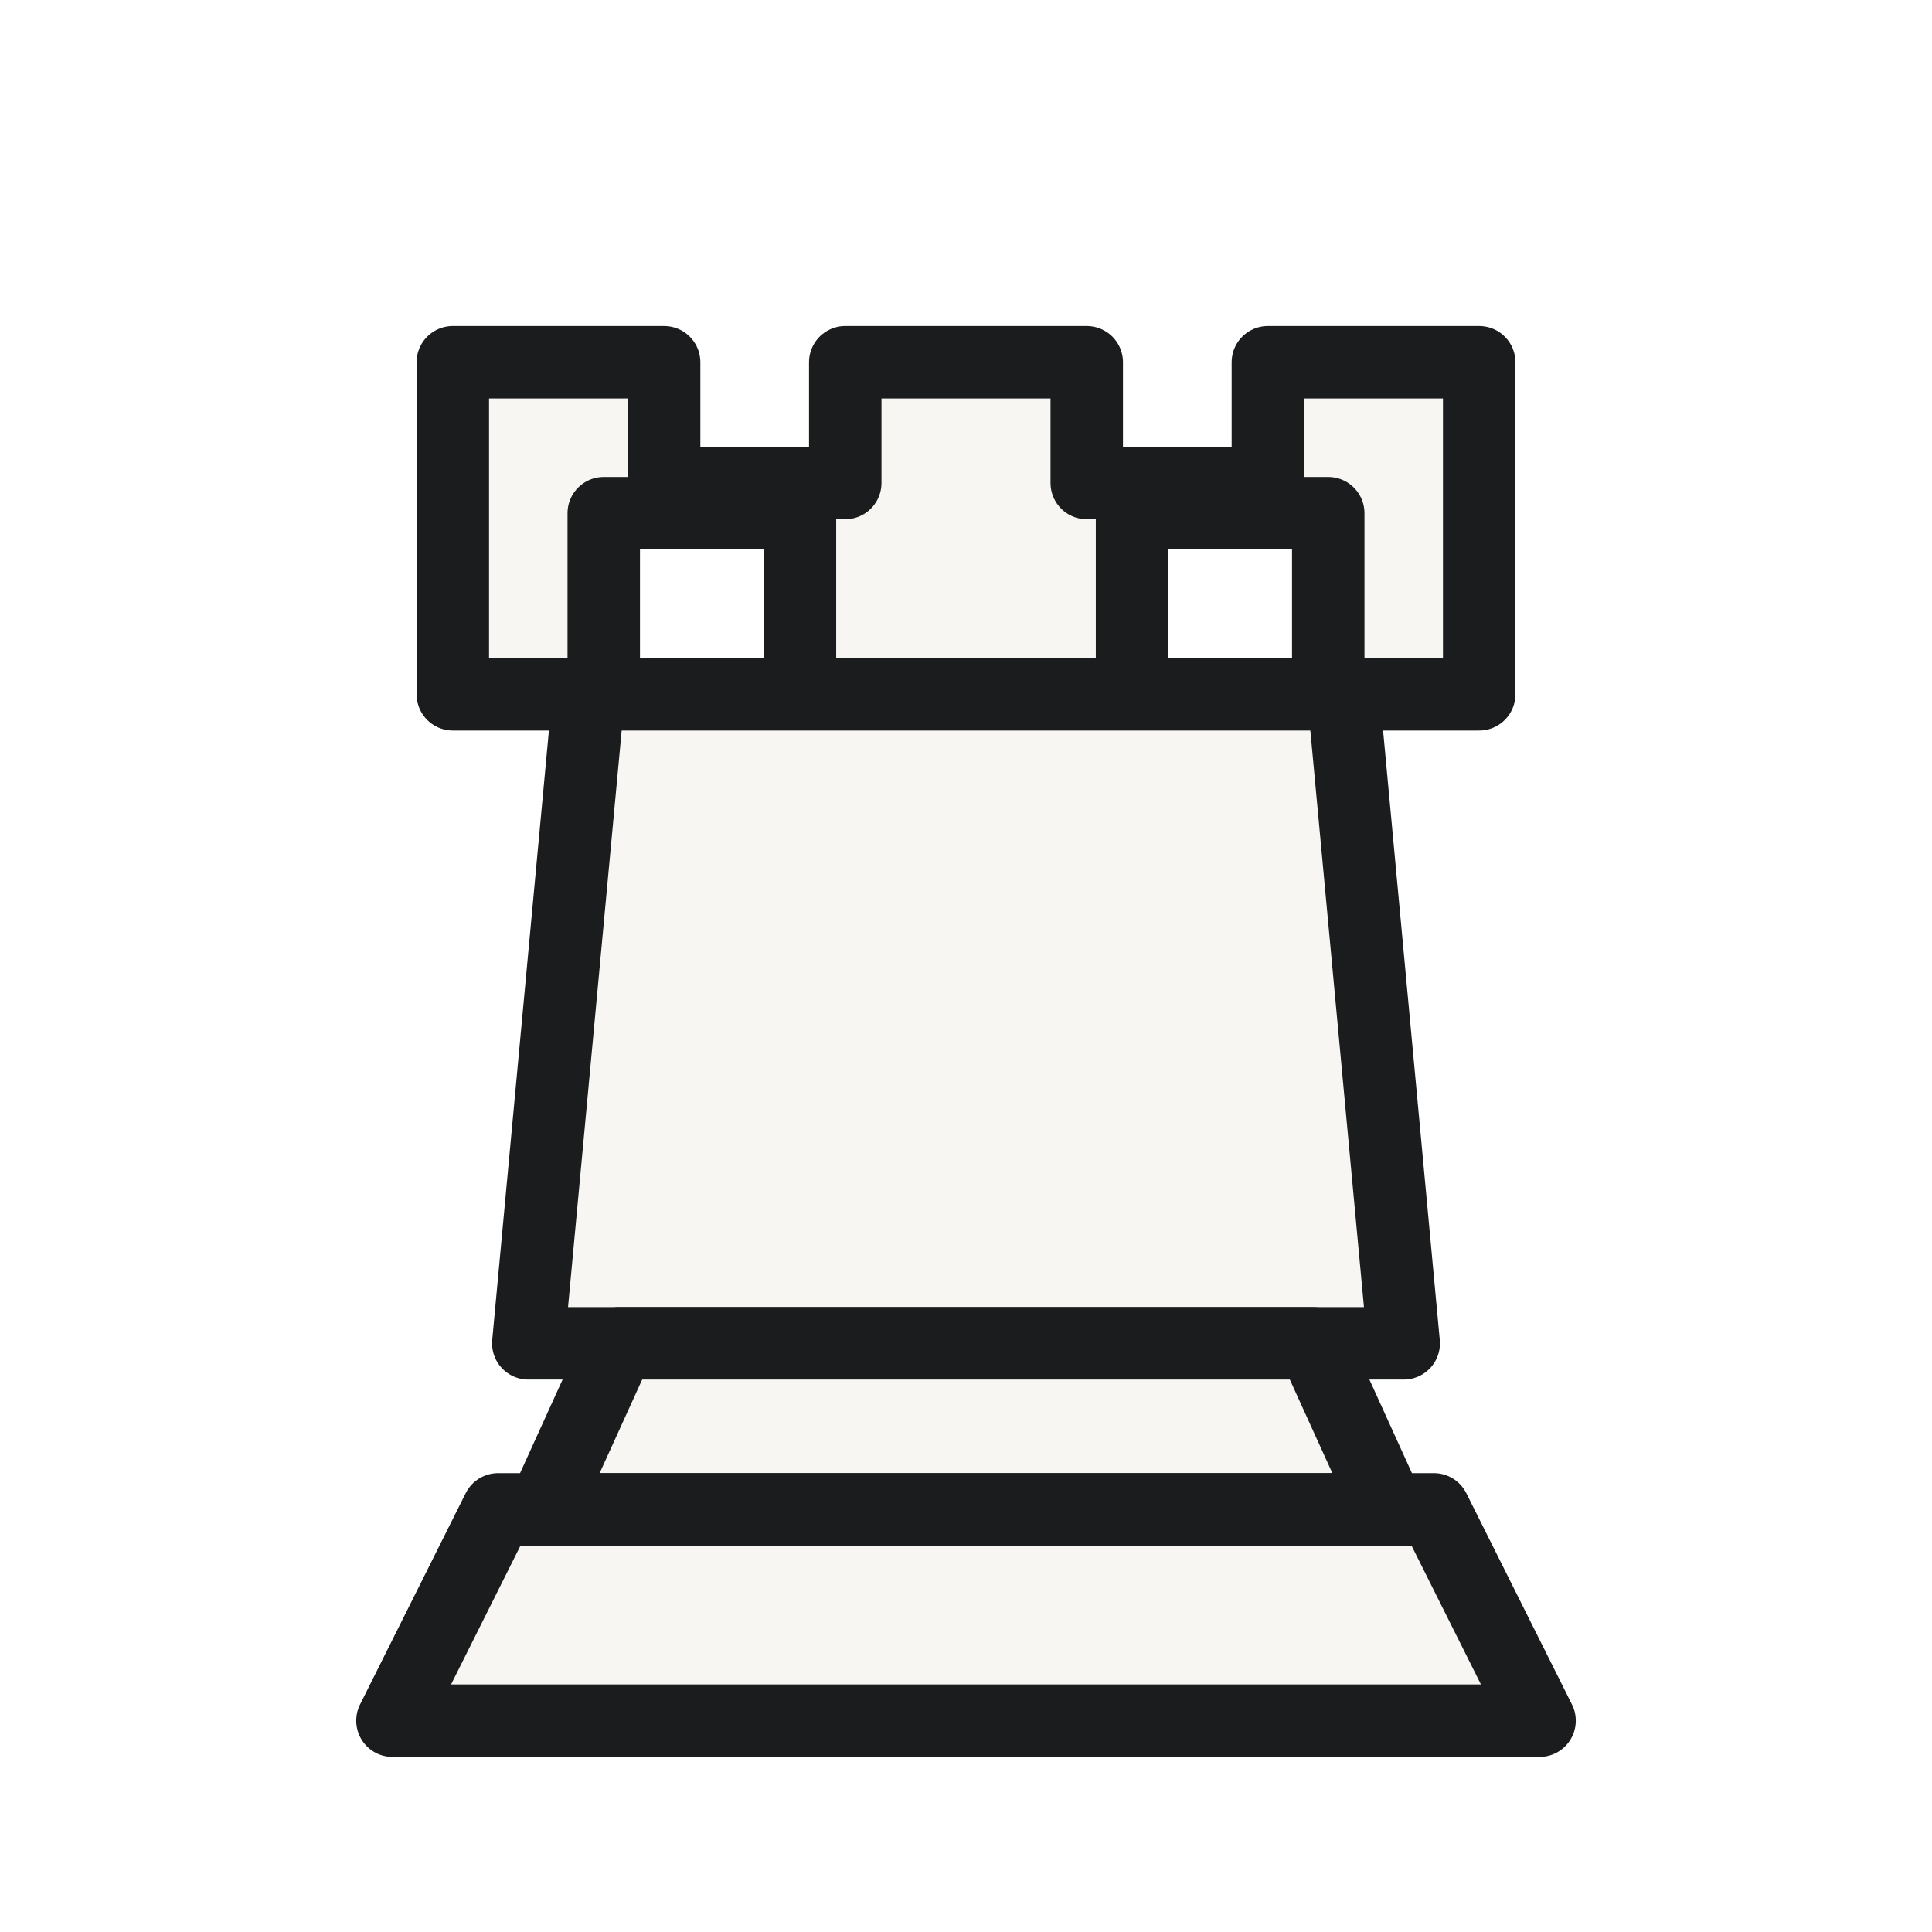
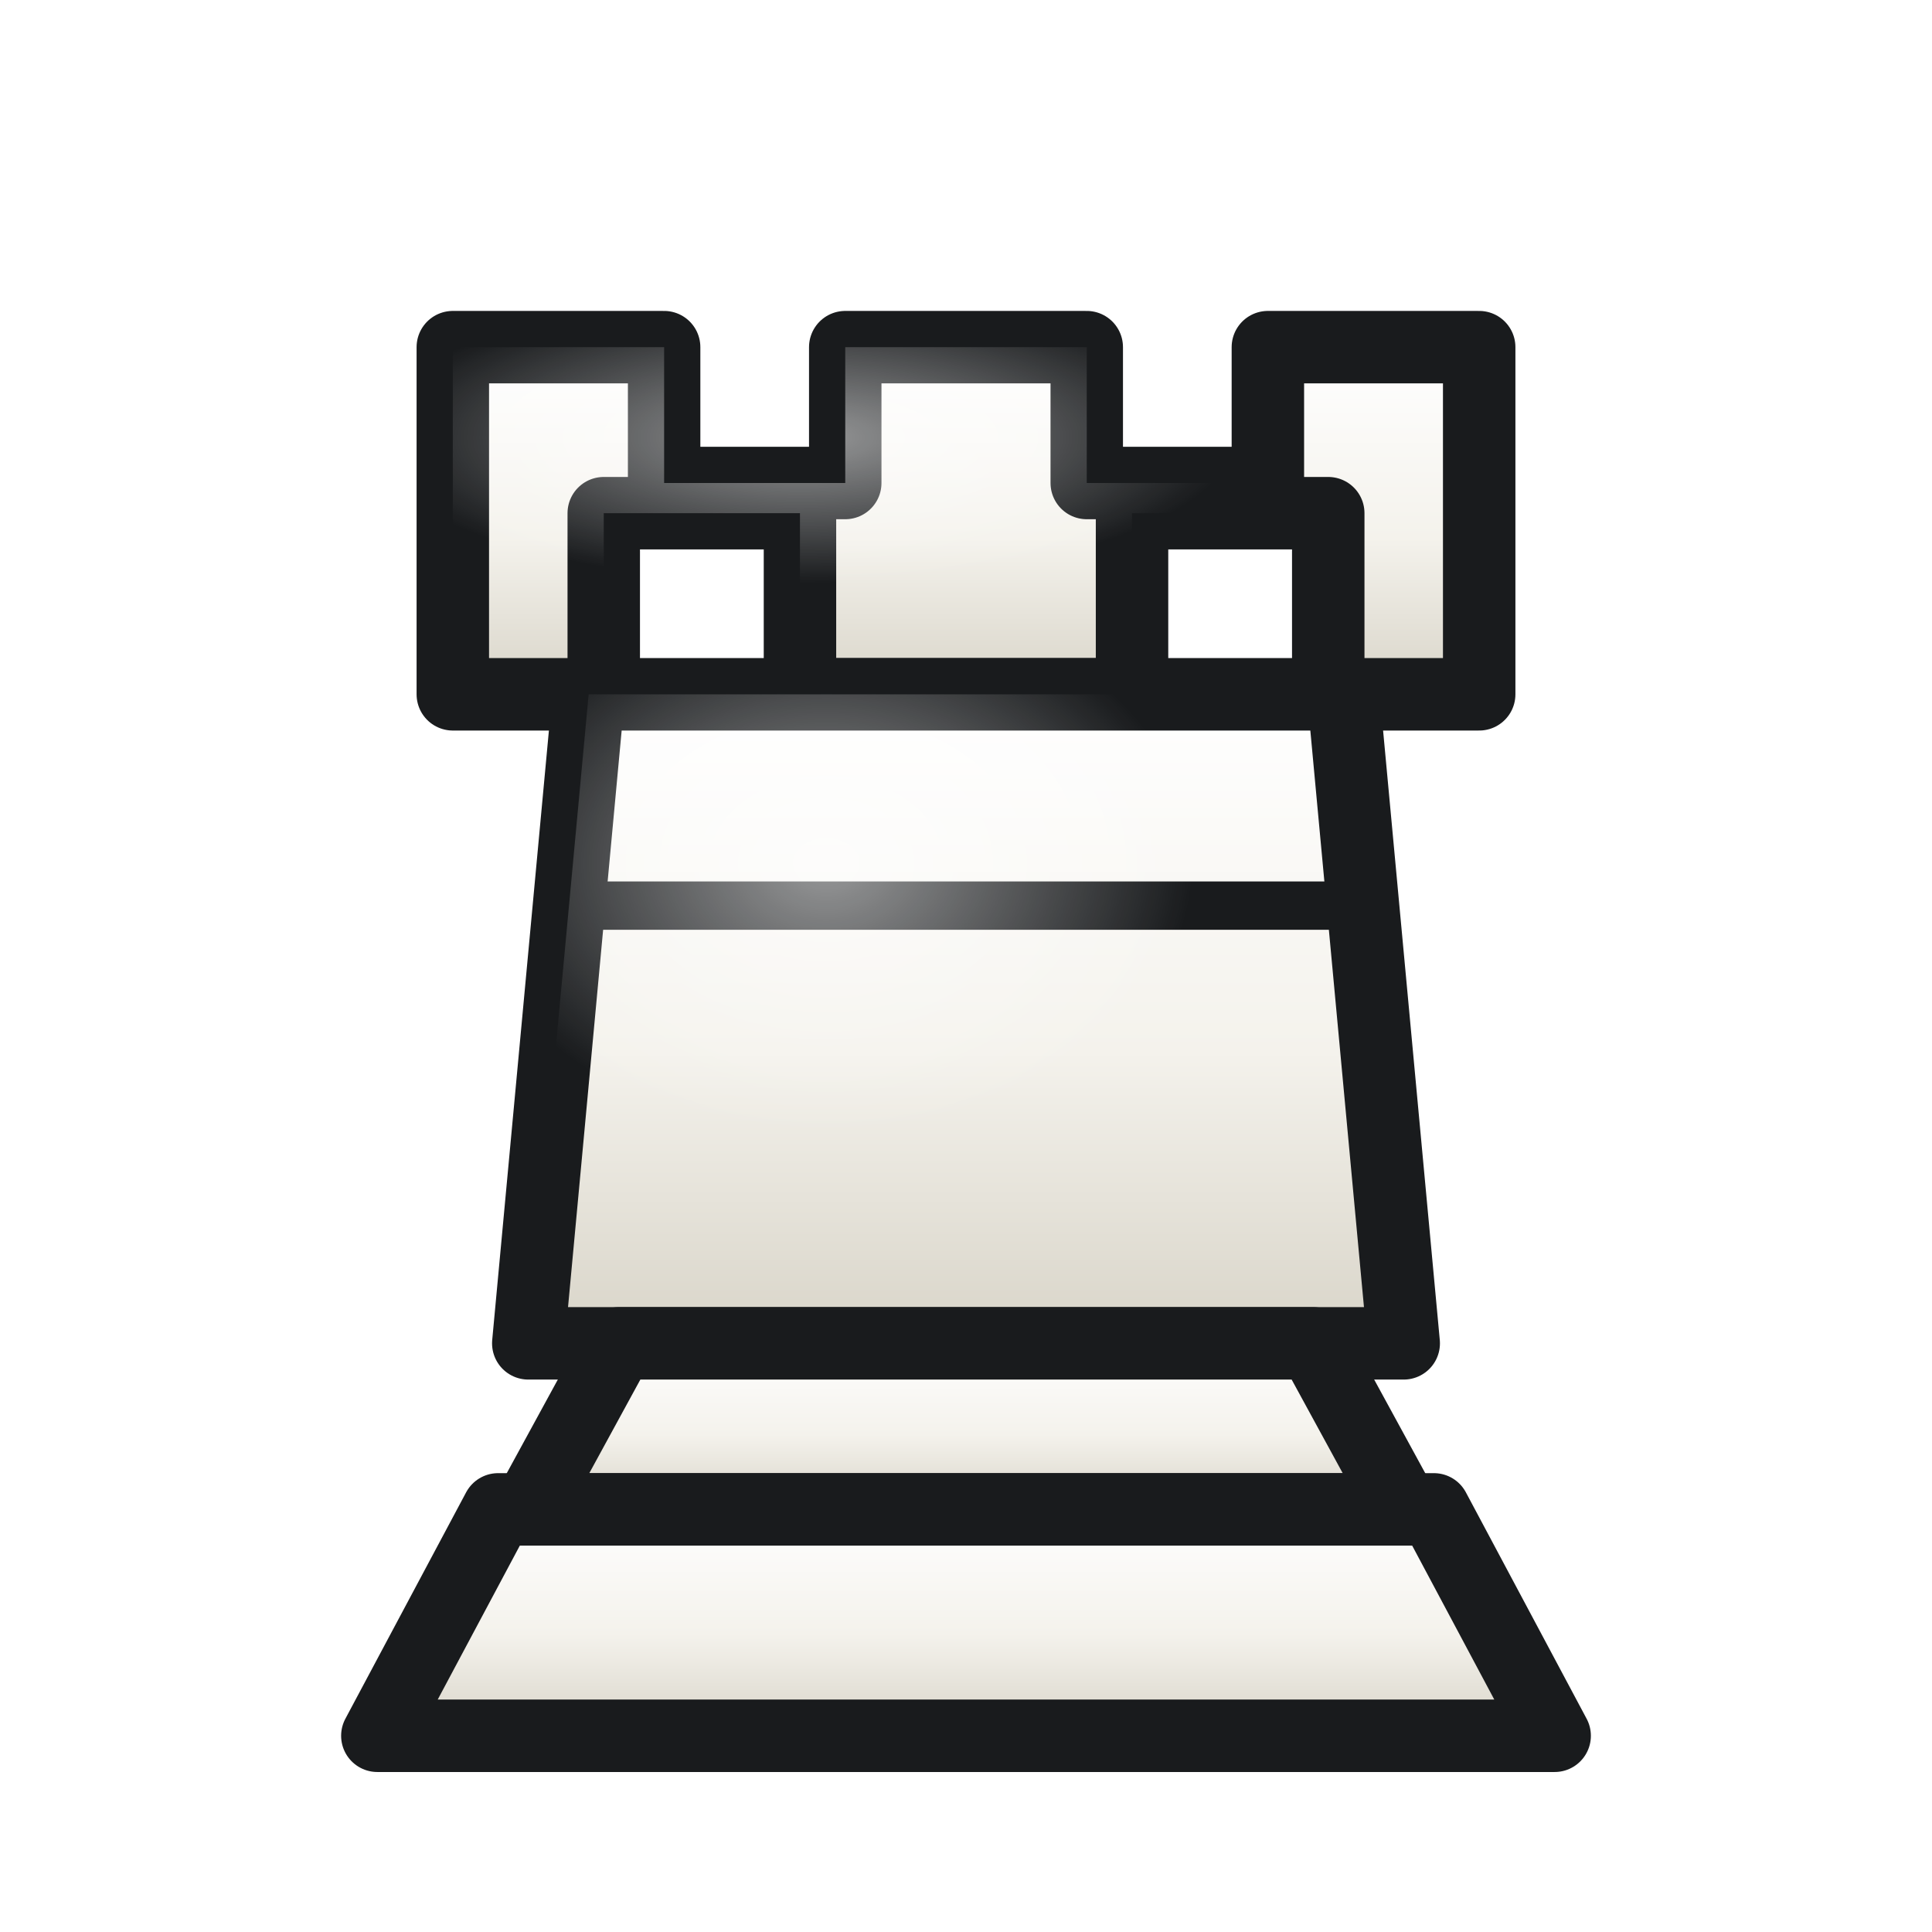
<svg xmlns="http://www.w3.org/2000/svg" width="64" height="64" viewBox="0 0 64 64">
-   <g fill="#F7F6F2" stroke="#1A1C1E" stroke-width="2.4" stroke-linejoin="round" stroke-linecap="round">
-     <path d="M 15 12 L 15 23 L 20 23 L 20 17 L 26.5 17 L 26.5 23 L 37.5 23 L 37.5 17 L 44 17 L 44 23 L 49 23 L 49 12 L 42 12 L 42 16 L 36 16 L 36 12 L 28 12 L 28 16 L 22 16 L 22 12 Z" />
+   <defs>
+     <linearGradient id="body" x1="0" y1="0" x2="0" y2="1">
+       <stop offset="0" stop-color="#FFFFFF" />
+       <stop offset="0.55" stop-color="#F4F2EC" />
+       <stop offset="1" stop-color="#D8D4C8" />
+     </linearGradient>
+     <radialGradient id="sheen" cx="0.34" cy="0.26" r="0.42">
+       <stop offset="0" stop-color="#FFFFFF" stop-opacity="0.55" />
+       <stop offset="1" stop-color="#FFFFFF" stop-opacity="0" />
+     </radialGradient>
+   </defs>
+   <g fill="url(#body)" stroke="#191B1D" stroke-width="2.4" stroke-linejoin="round" stroke-linecap="round">
+     <path d="M 15 11.5 L 15 23 L 20 23 L 20 17 L 26.5 17 L 26.5 23 L 37.5 23 L 37.5 17 L 44 17 L 44 23 L 49 23 L 49 11.5 L 42 11.5 L 42 16 L 36 16 L 36 11.5 L 28 11.5 L 28 16 L 22 16 L 22 11.5 Z" />
    <path d="M 19.5 23 L 17.5 44.5 L 46.5 44.5 L 44.5 23 Z" />
-     <path d="M 18 50 L 46 50 L 43.5 44.5 L 20.5 44.5 Z" />
-     <path d="M 13 57 L 51 57 L 47.5 50 L 16.5 50 Z" />
+     <path d="M 19 30 L 45 30" stroke-width="1.6" fill="none" />
+     <path d="M 17.5 50 L 46.5 50 L 43.5 44.5 L 20.5 44.5 Z" />
+     <path d="M 12.5 57.5 L 51.5 57.5 L 47.5 50 L 16.5 50 Z" />
+   </g>
+   <g fill="url(#sheen)" stroke="none" pointer-events="none">
+     <path d="M 15 11.5 L 15 23 L 20 23 L 20 17 L 26.5 17 L 26.5 23 L 37.5 23 L 37.5 17 L 44 17 L 44 23 L 49 23 L 49 11.5 L 42 11.5 L 42 16 L 36 16 L 36 11.5 L 28 11.5 L 28 16 L 22 16 L 22 11.5 Z" />
+     <path d="M 19.5 23 L 17.5 44.5 L 46.5 44.5 L 44.5 23 Z" />
+     <path d="M 19 30 L 45 30" />
  </g>
</svg>
